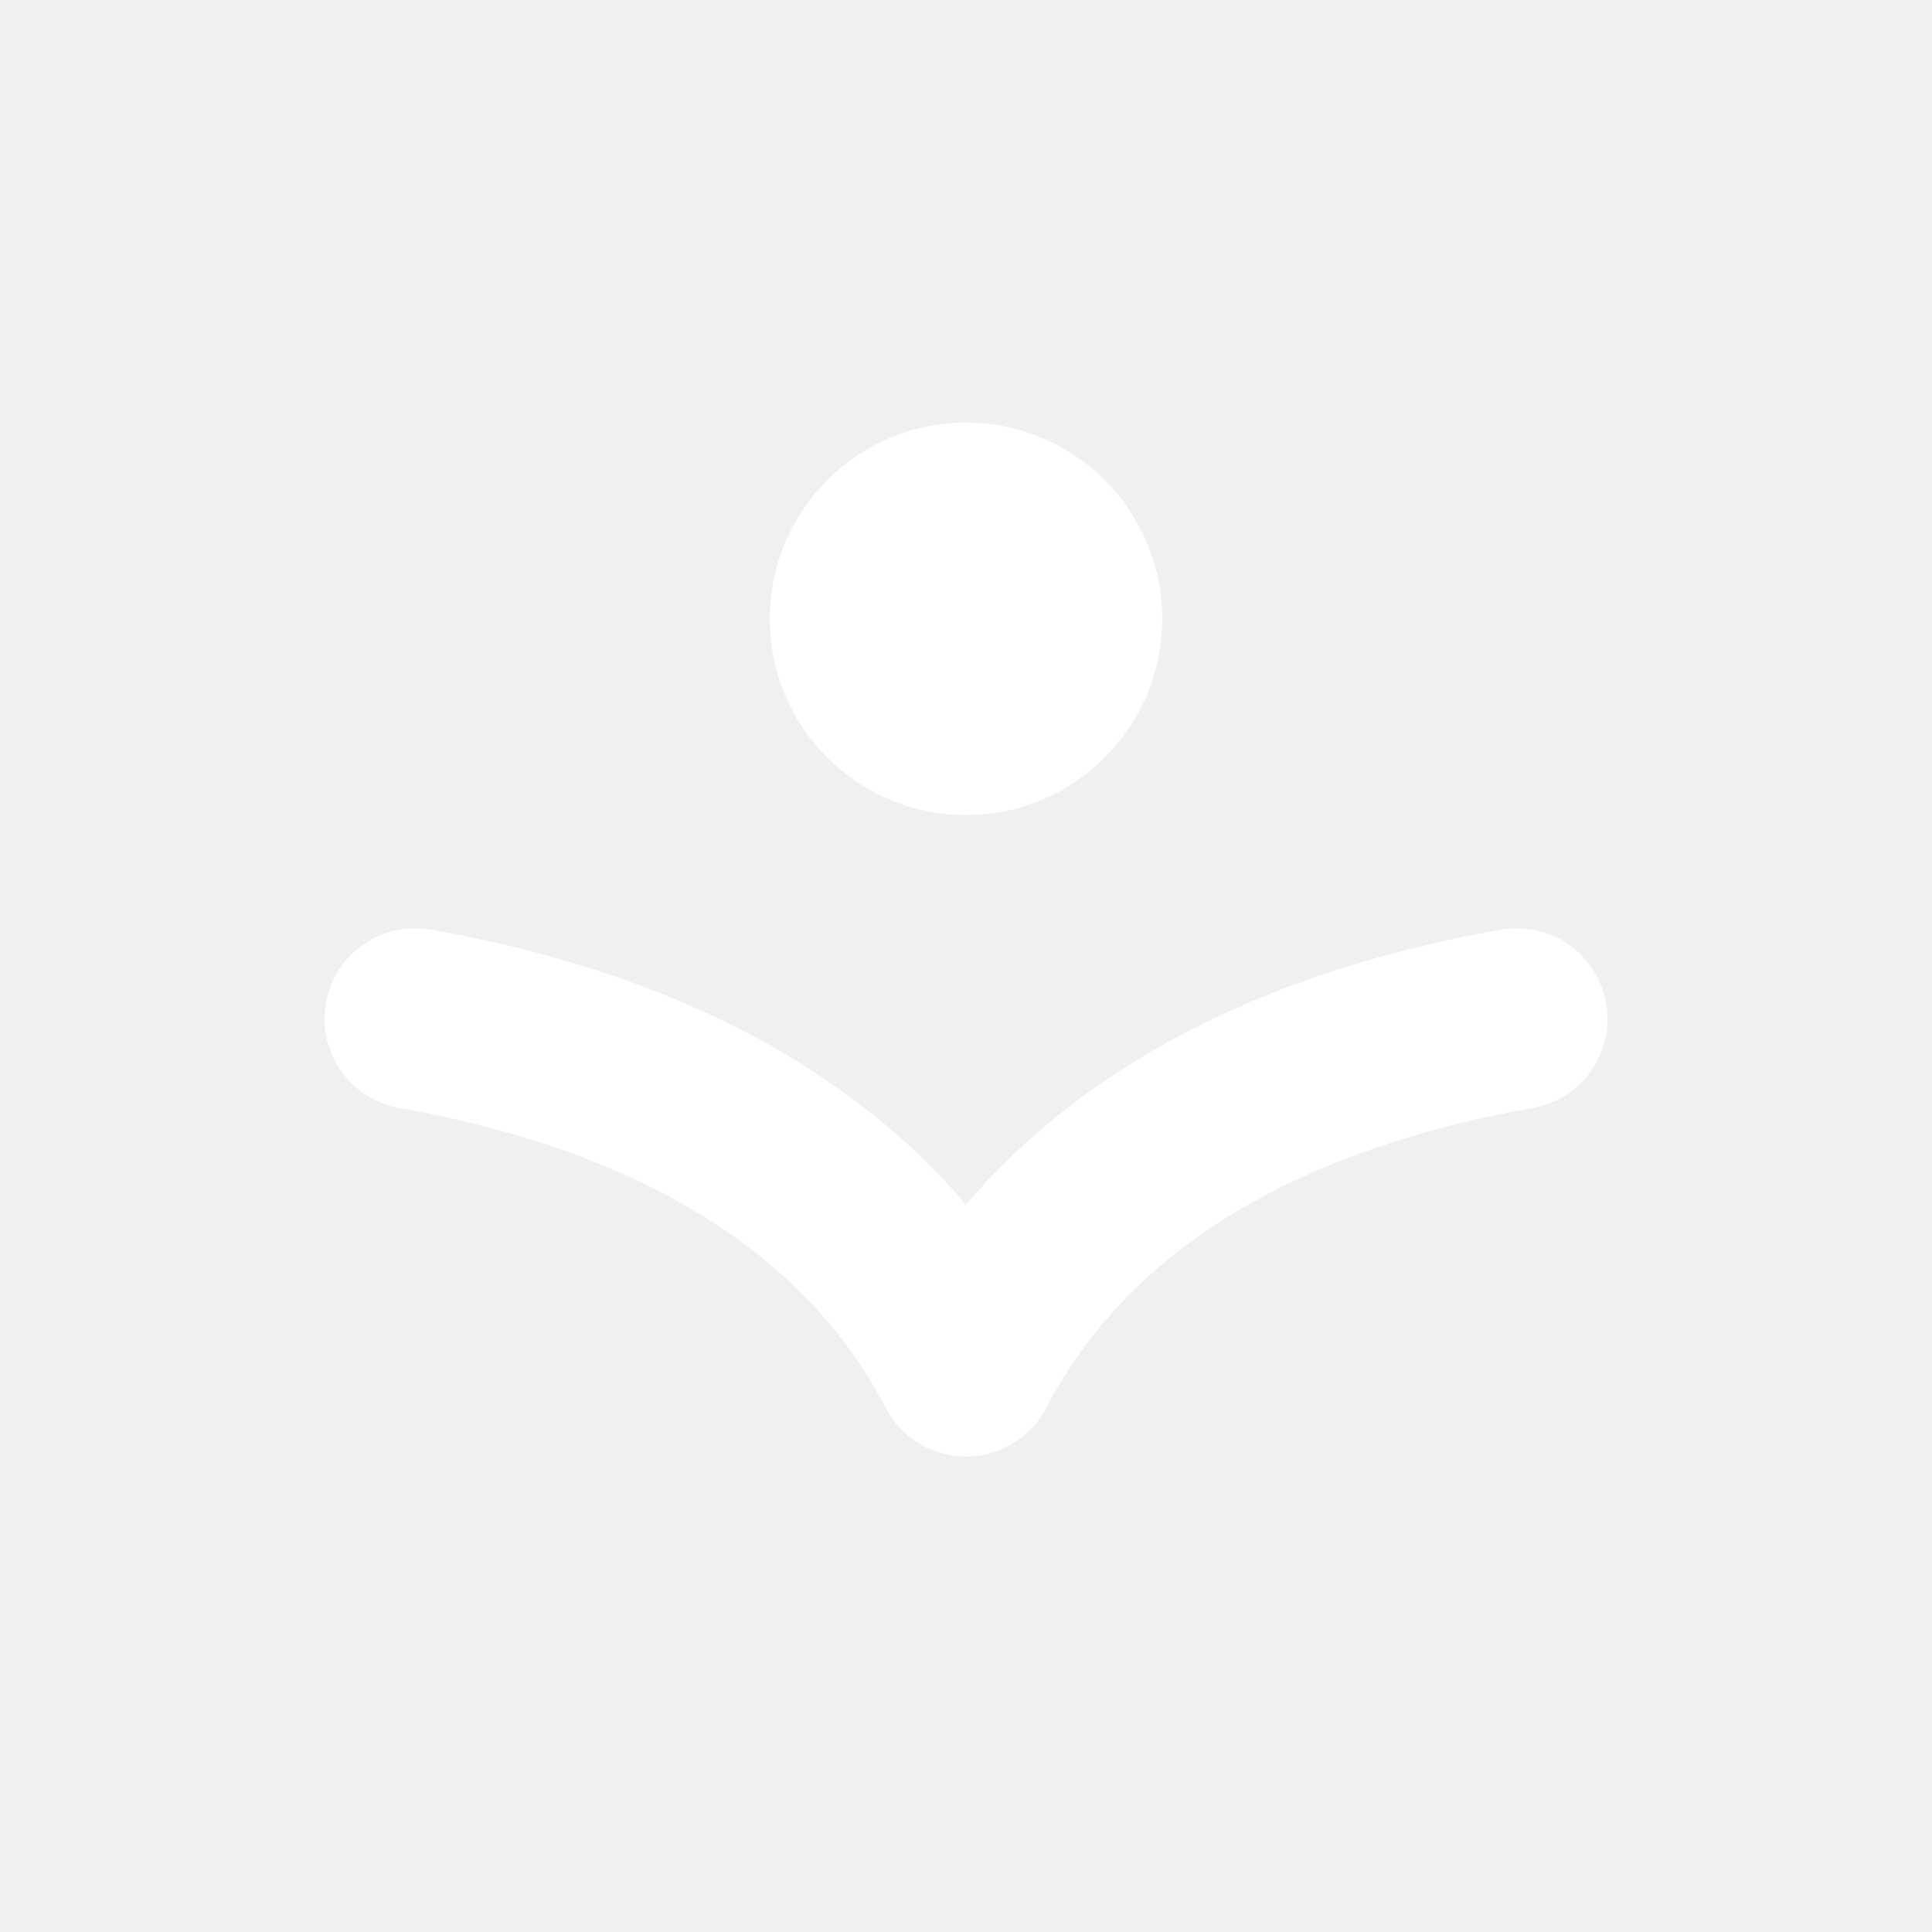
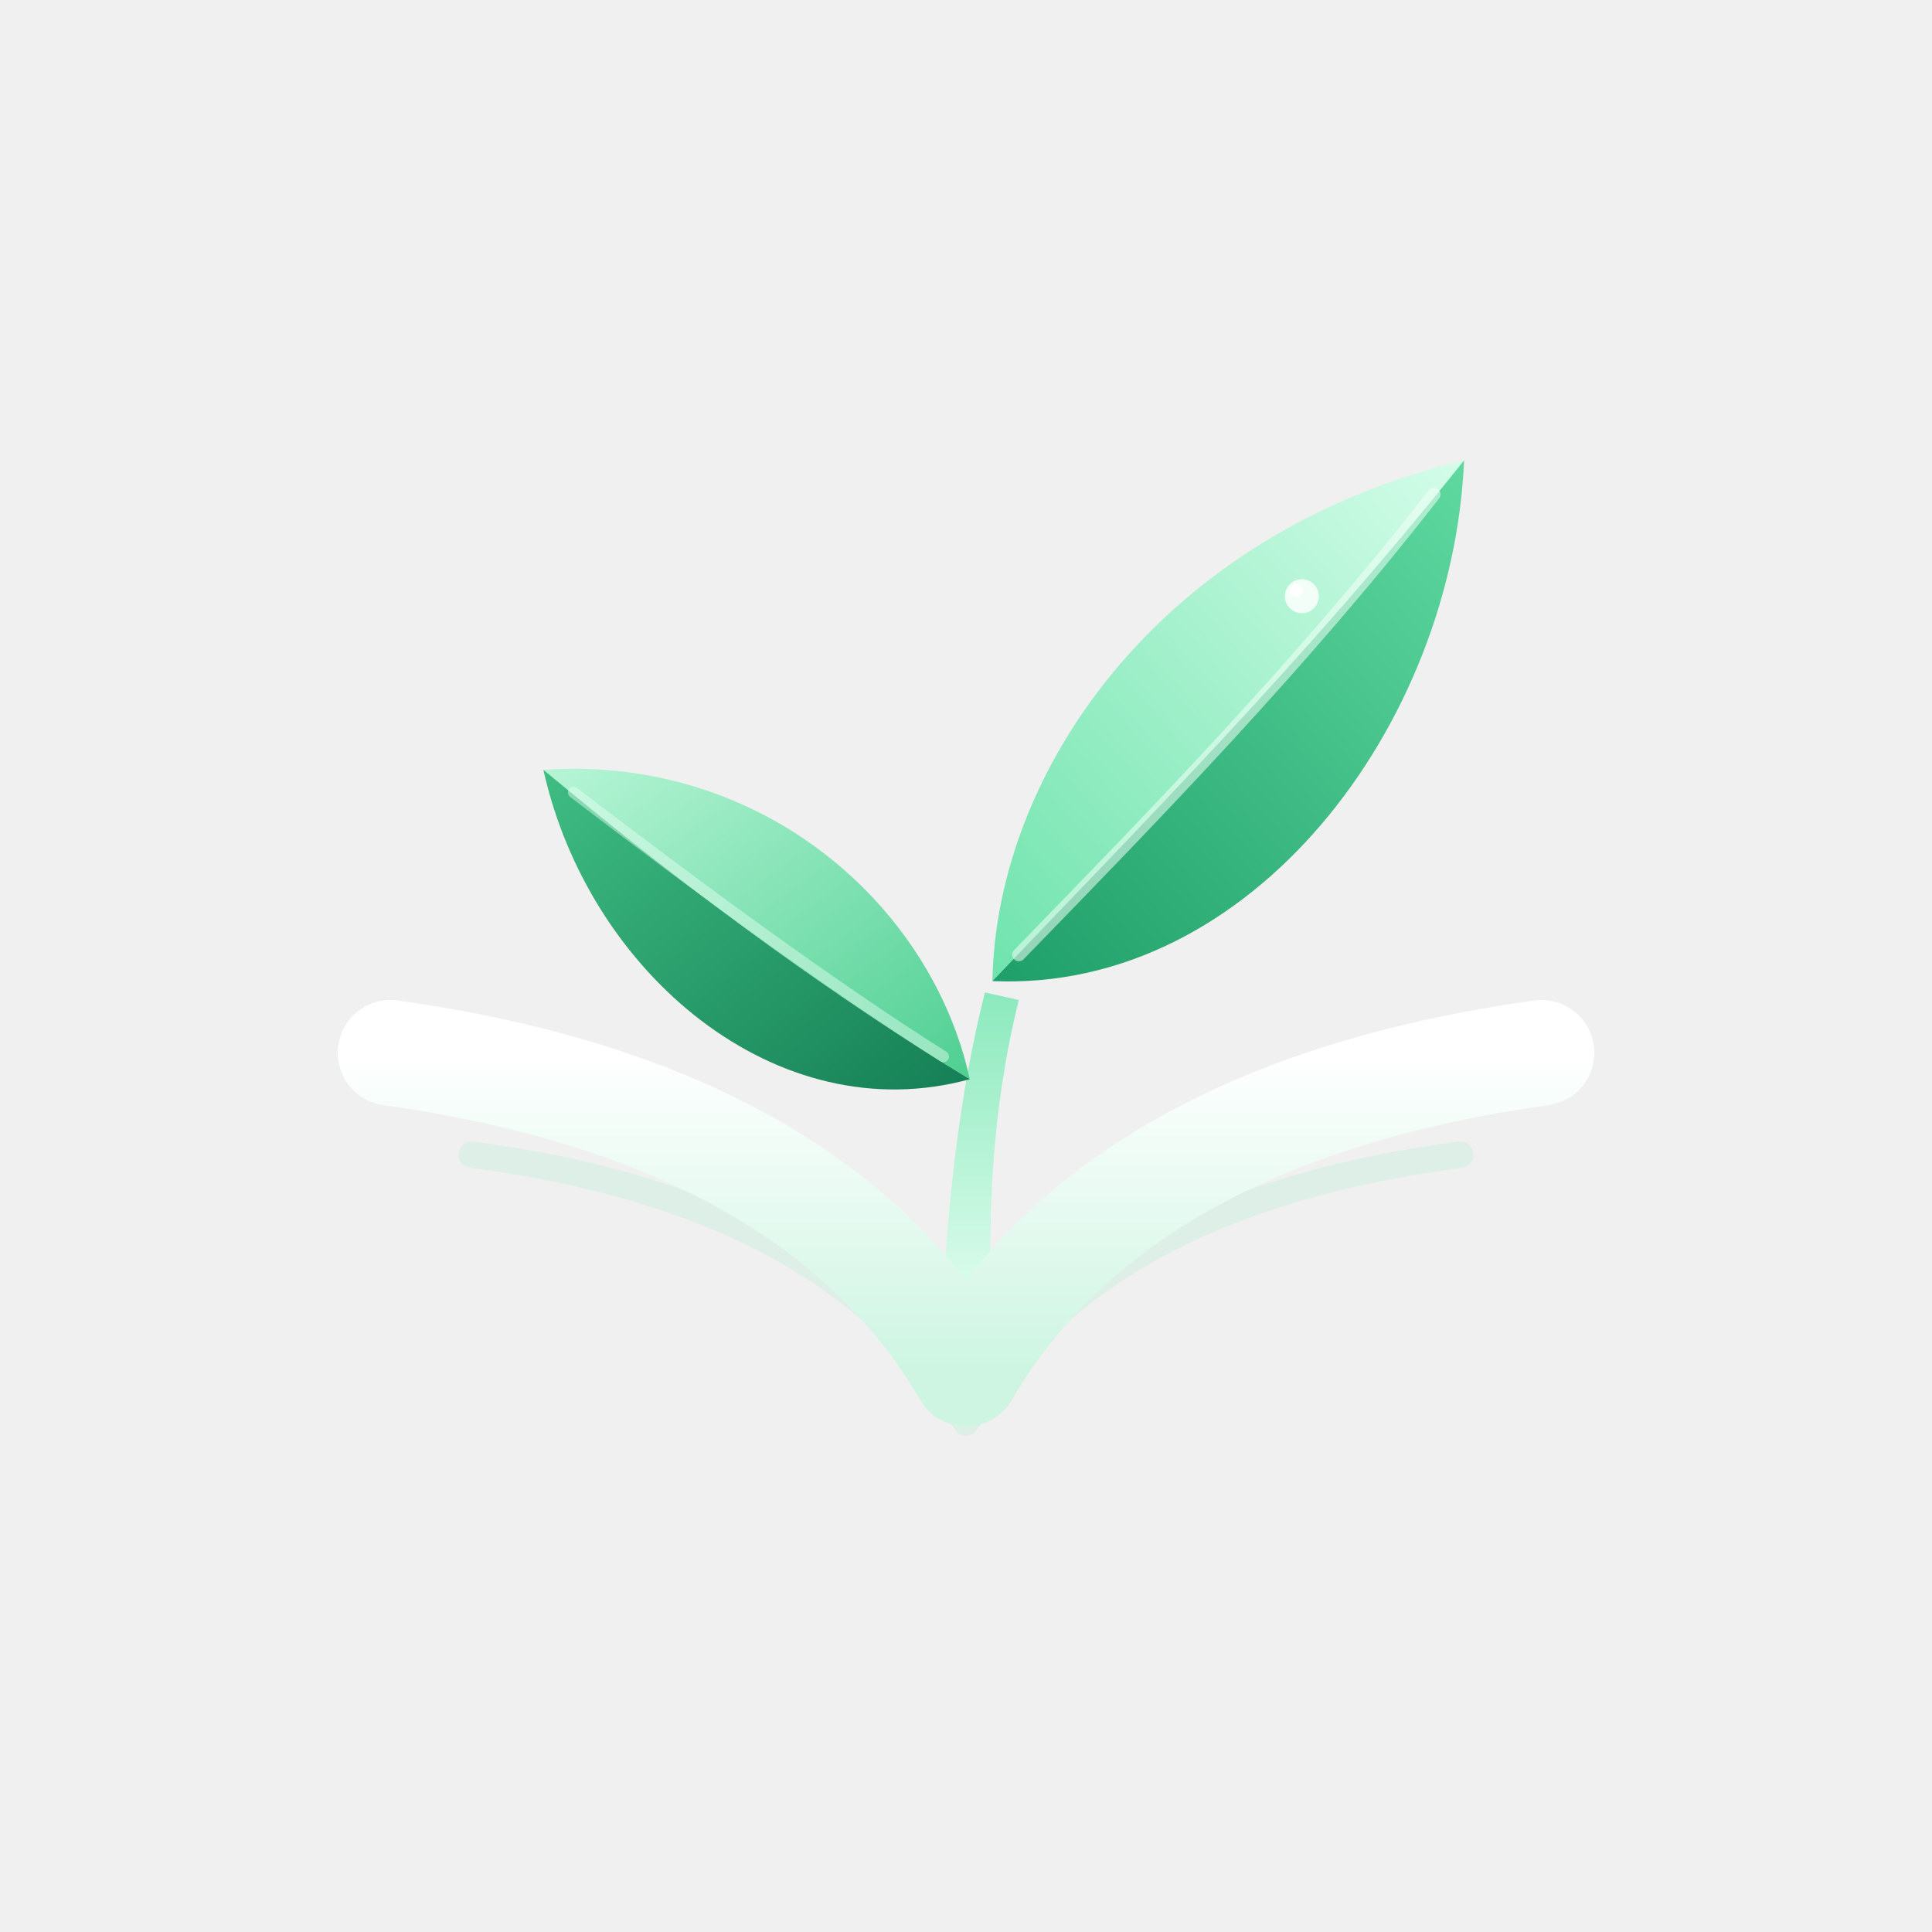
- <svg xmlns="http://www.w3.org/2000/svg" viewBox="0 0 512 512">
-   <circle cx="256" cy="164" r="52" fill="#ffffff" />
-   <path d="M256 362 C 230 312, 178 282, 110 270 M256 362 C 282 312, 334 282, 402 270" fill="none" stroke="#ffffff" stroke-width="48" stroke-linecap="round" stroke-linejoin="round" />
+ <svg xmlns="http://www.w3.org/2000/svg" viewBox="0 0 1024 1024">
+   <defs>
+     <radialGradient id="bg" cx="0.5" cy="0.34" r="0.82">
+       <stop offset="0" stop-color="#1b7253" />
+       <stop offset="0.55" stop-color="#0b3f2e" />
+       <stop offset="1" stop-color="#04201a" />
+     </radialGradient>
+     <radialGradient id="glow" cx="0.5" cy="0.5" r="0.5">
+       <stop offset="0" stop-color="#8ff3c4" stop-opacity="0.42" />
+       <stop offset="0.6" stop-color="#5fe0a6" stop-opacity="0.12" />
+       <stop offset="1" stop-color="#5fe0a6" stop-opacity="0" />
+     </radialGradient>
+     <linearGradient id="page" x1="0" y1="0" x2="0" y2="1">
+       <stop offset="0" stop-color="#ffffff" />
+       <stop offset="1" stop-color="#cdf5e2" />
+     </linearGradient>
+     <linearGradient id="lightR" x1="0" y1="1" x2="1" y2="0">
+       <stop offset="0" stop-color="#6fe3ad" />
+       <stop offset="1" stop-color="#d4fde9" />
+     </linearGradient>
+     <linearGradient id="darkR" x1="0" y1="1" x2="1" y2="0">
+       <stop offset="0" stop-color="#1e9e69" />
+       <stop offset="1" stop-color="#5fd9a0" />
+     </linearGradient>
+     <linearGradient id="lightL" x1="1" y1="1" x2="0" y2="0">
+       <stop offset="0" stop-color="#4fcf92" />
+       <stop offset="1" stop-color="#b6f5d6" />
+     </linearGradient>
+     <linearGradient id="darkL" x1="1" y1="1" x2="0" y2="0">
+       <stop offset="0" stop-color="#157f55" />
+       <stop offset="1" stop-color="#3fbd83" />
+     </linearGradient>
+     <linearGradient id="stem" x1="0" y1="1" x2="0" y2="0">
+       <stop offset="0" stop-color="#e9fff4" />
+       <stop offset="1" stop-color="#8be9bd" />
+     </linearGradient>
+   </defs>
+   <g transform="translate(0 -40)">
+     <path d="M499 752 C 501 684, 508 622, 522 566 L 540 570 C 526 626, 522 688, 527 752 Z" fill="url(#stem)" />
+     <path d="M250 652 C 372 668, 462 712, 512 794 C 562 712, 652 668, 774 652" fill="none" stroke="#bdf0d7" stroke-opacity="0.34" stroke-width="14" stroke-linecap="round" stroke-linejoin="round" />
+     <path d="M207 598 C 350 618, 456 672, 512 768 C 568 672, 674 618, 817 598" fill="none" stroke="url(#page)" stroke-width="56" stroke-linecap="round" stroke-linejoin="round" />
+     <path d="M514 612 C 494 520, 404 440, 288 448 C 372 518, 448 572, 514 612 Z" fill="url(#lightL)" />
+     <path d="M514 612 C 448 572, 372 518, 288 448 C 312 556, 412 640, 514 612 Z" fill="url(#darkL)" />
+     <path d="M500 600 C 440 562, 372 512, 304 460" fill="none" stroke="#eafff4" stroke-opacity="0.45" stroke-width="6" stroke-linecap="round" />
+     <path d="M526 560 C 528 448, 616 322, 776 284 C 690 392, 600 482, 526 560 Z" fill="url(#lightR)" />
+     <path d="M526 560 C 600 482, 690 392, 776 284 C 770 424, 664 566, 526 560 Z" fill="url(#darkR)" />
+     <path d="M540 546 C 610 474, 690 392, 760 302" fill="none" stroke="#f2fff8" stroke-opacity="0.55" stroke-width="7" stroke-linecap="round" />
+     <circle cx="690" cy="356" r="9" fill="#ffffff" fill-opacity="0.85" />
+     <circle cx="687" cy="353" r="3.5" fill="#ffffff" />
+   </g>
</svg>
